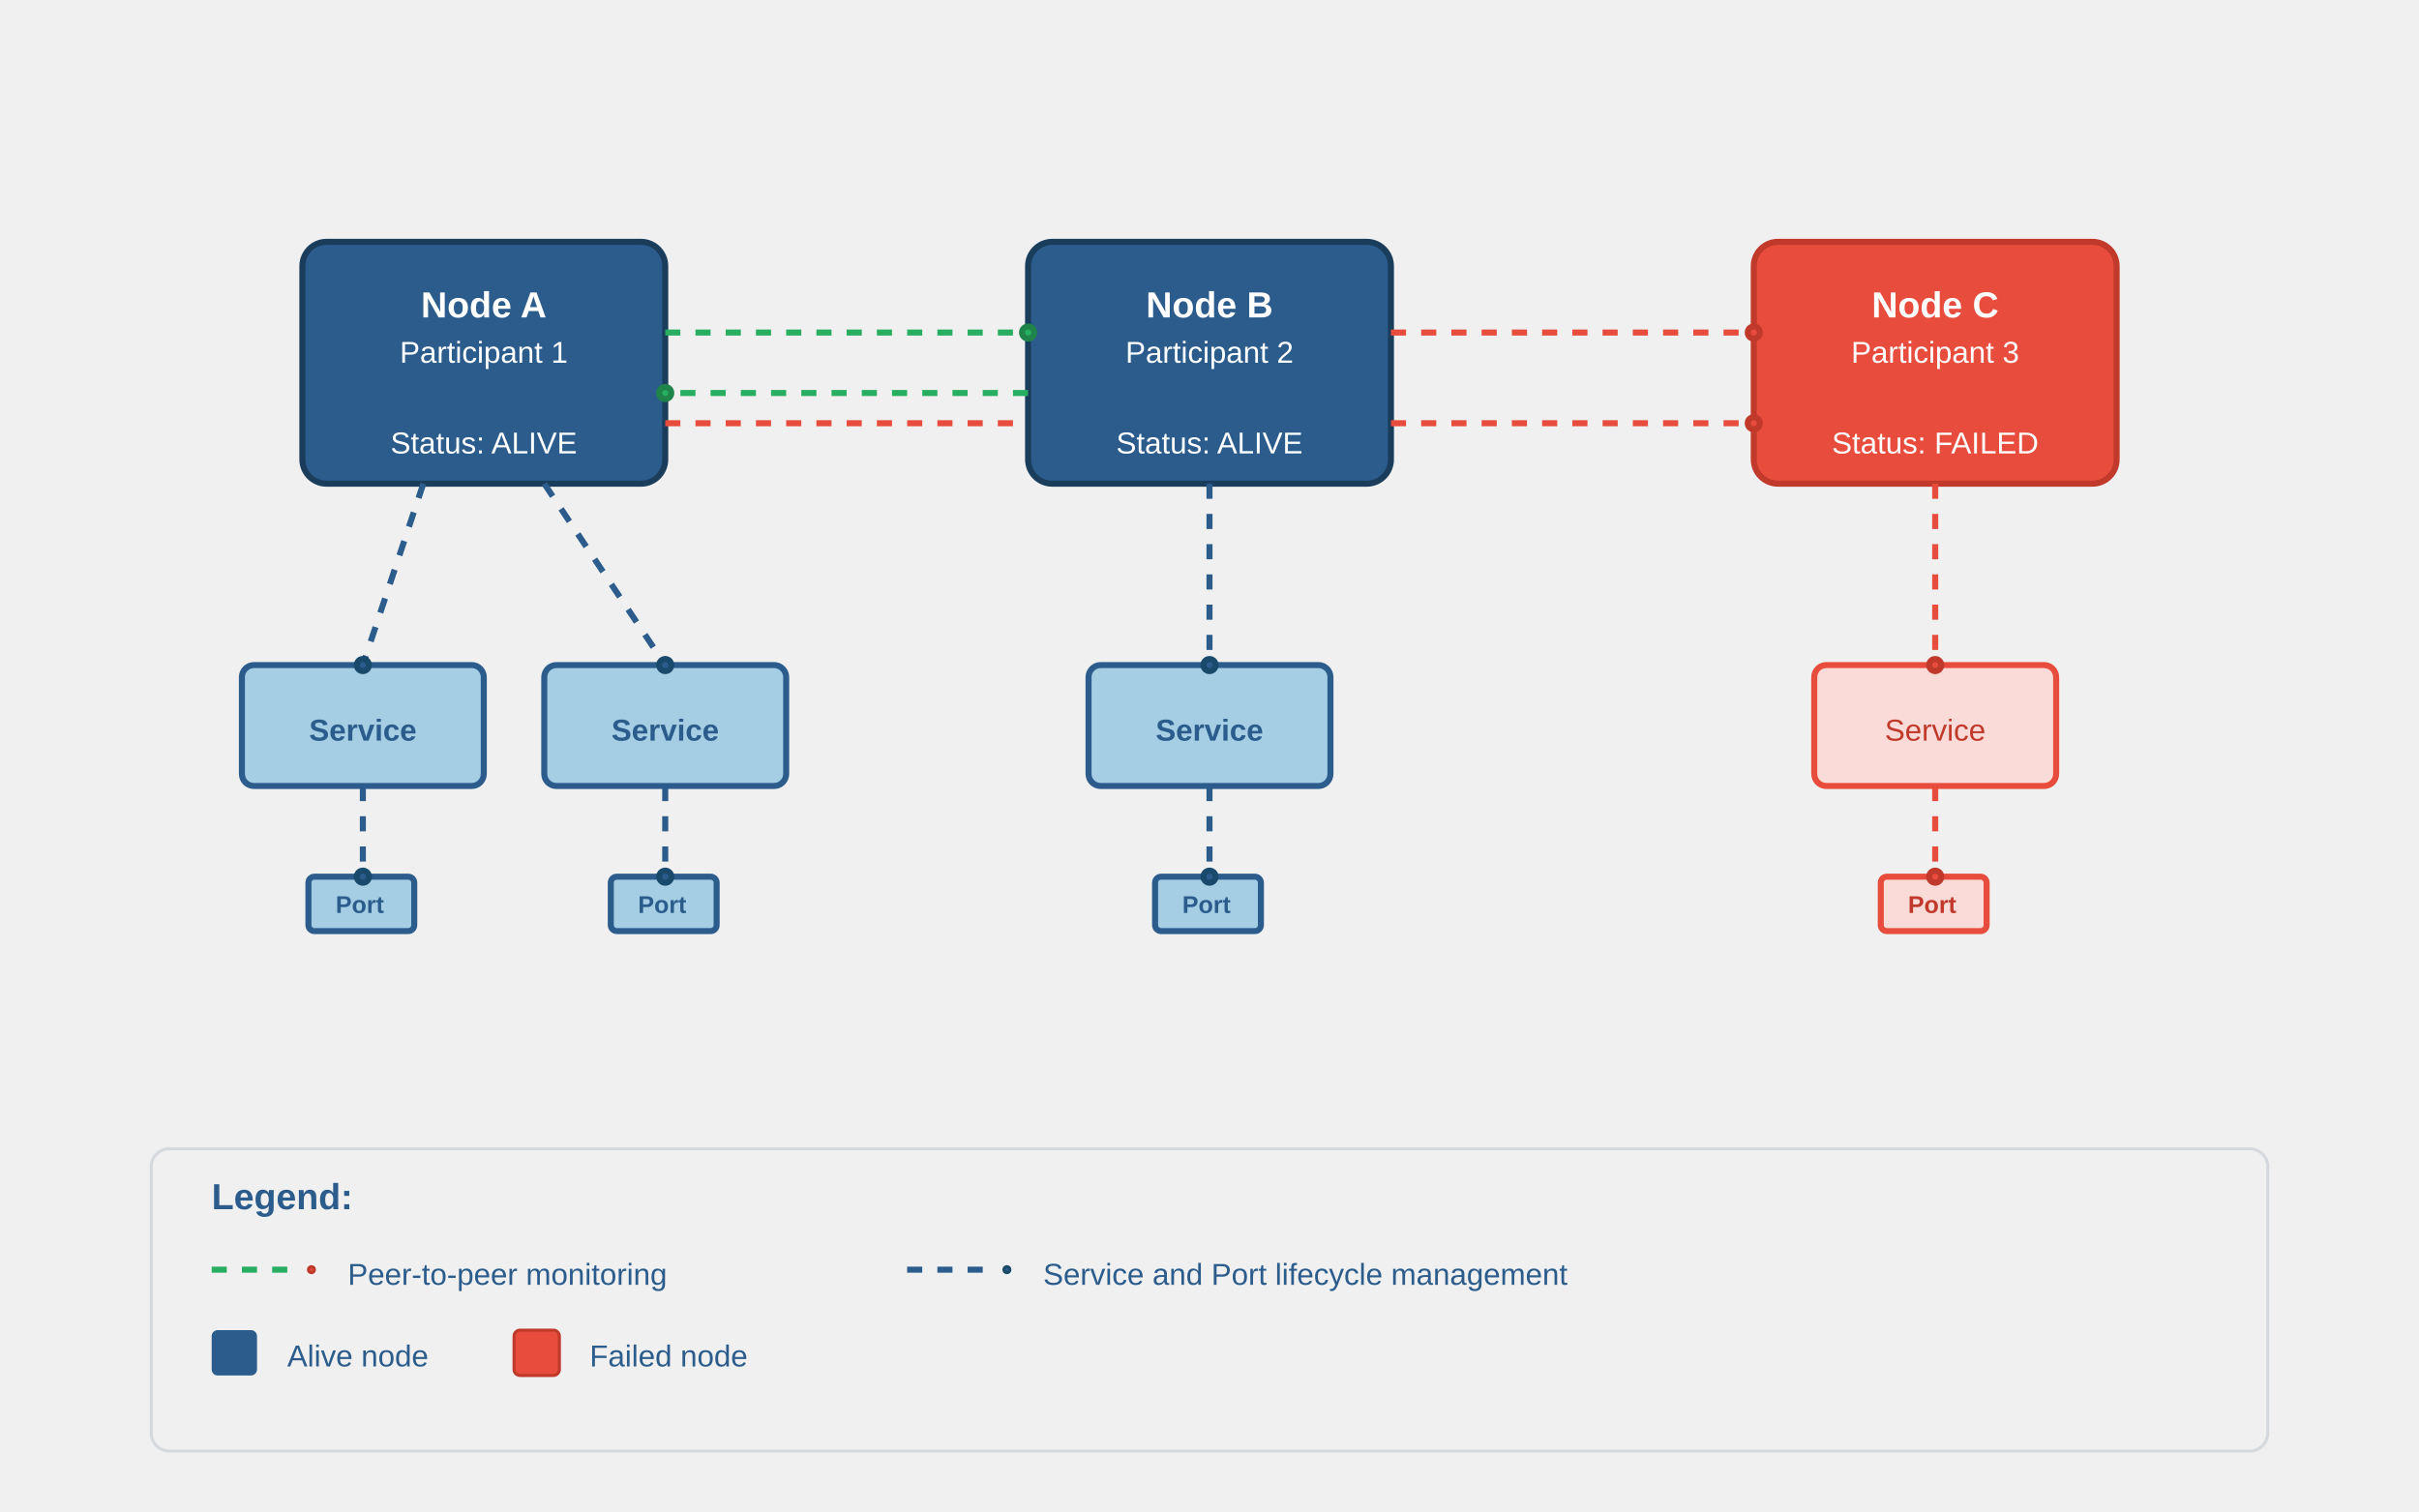
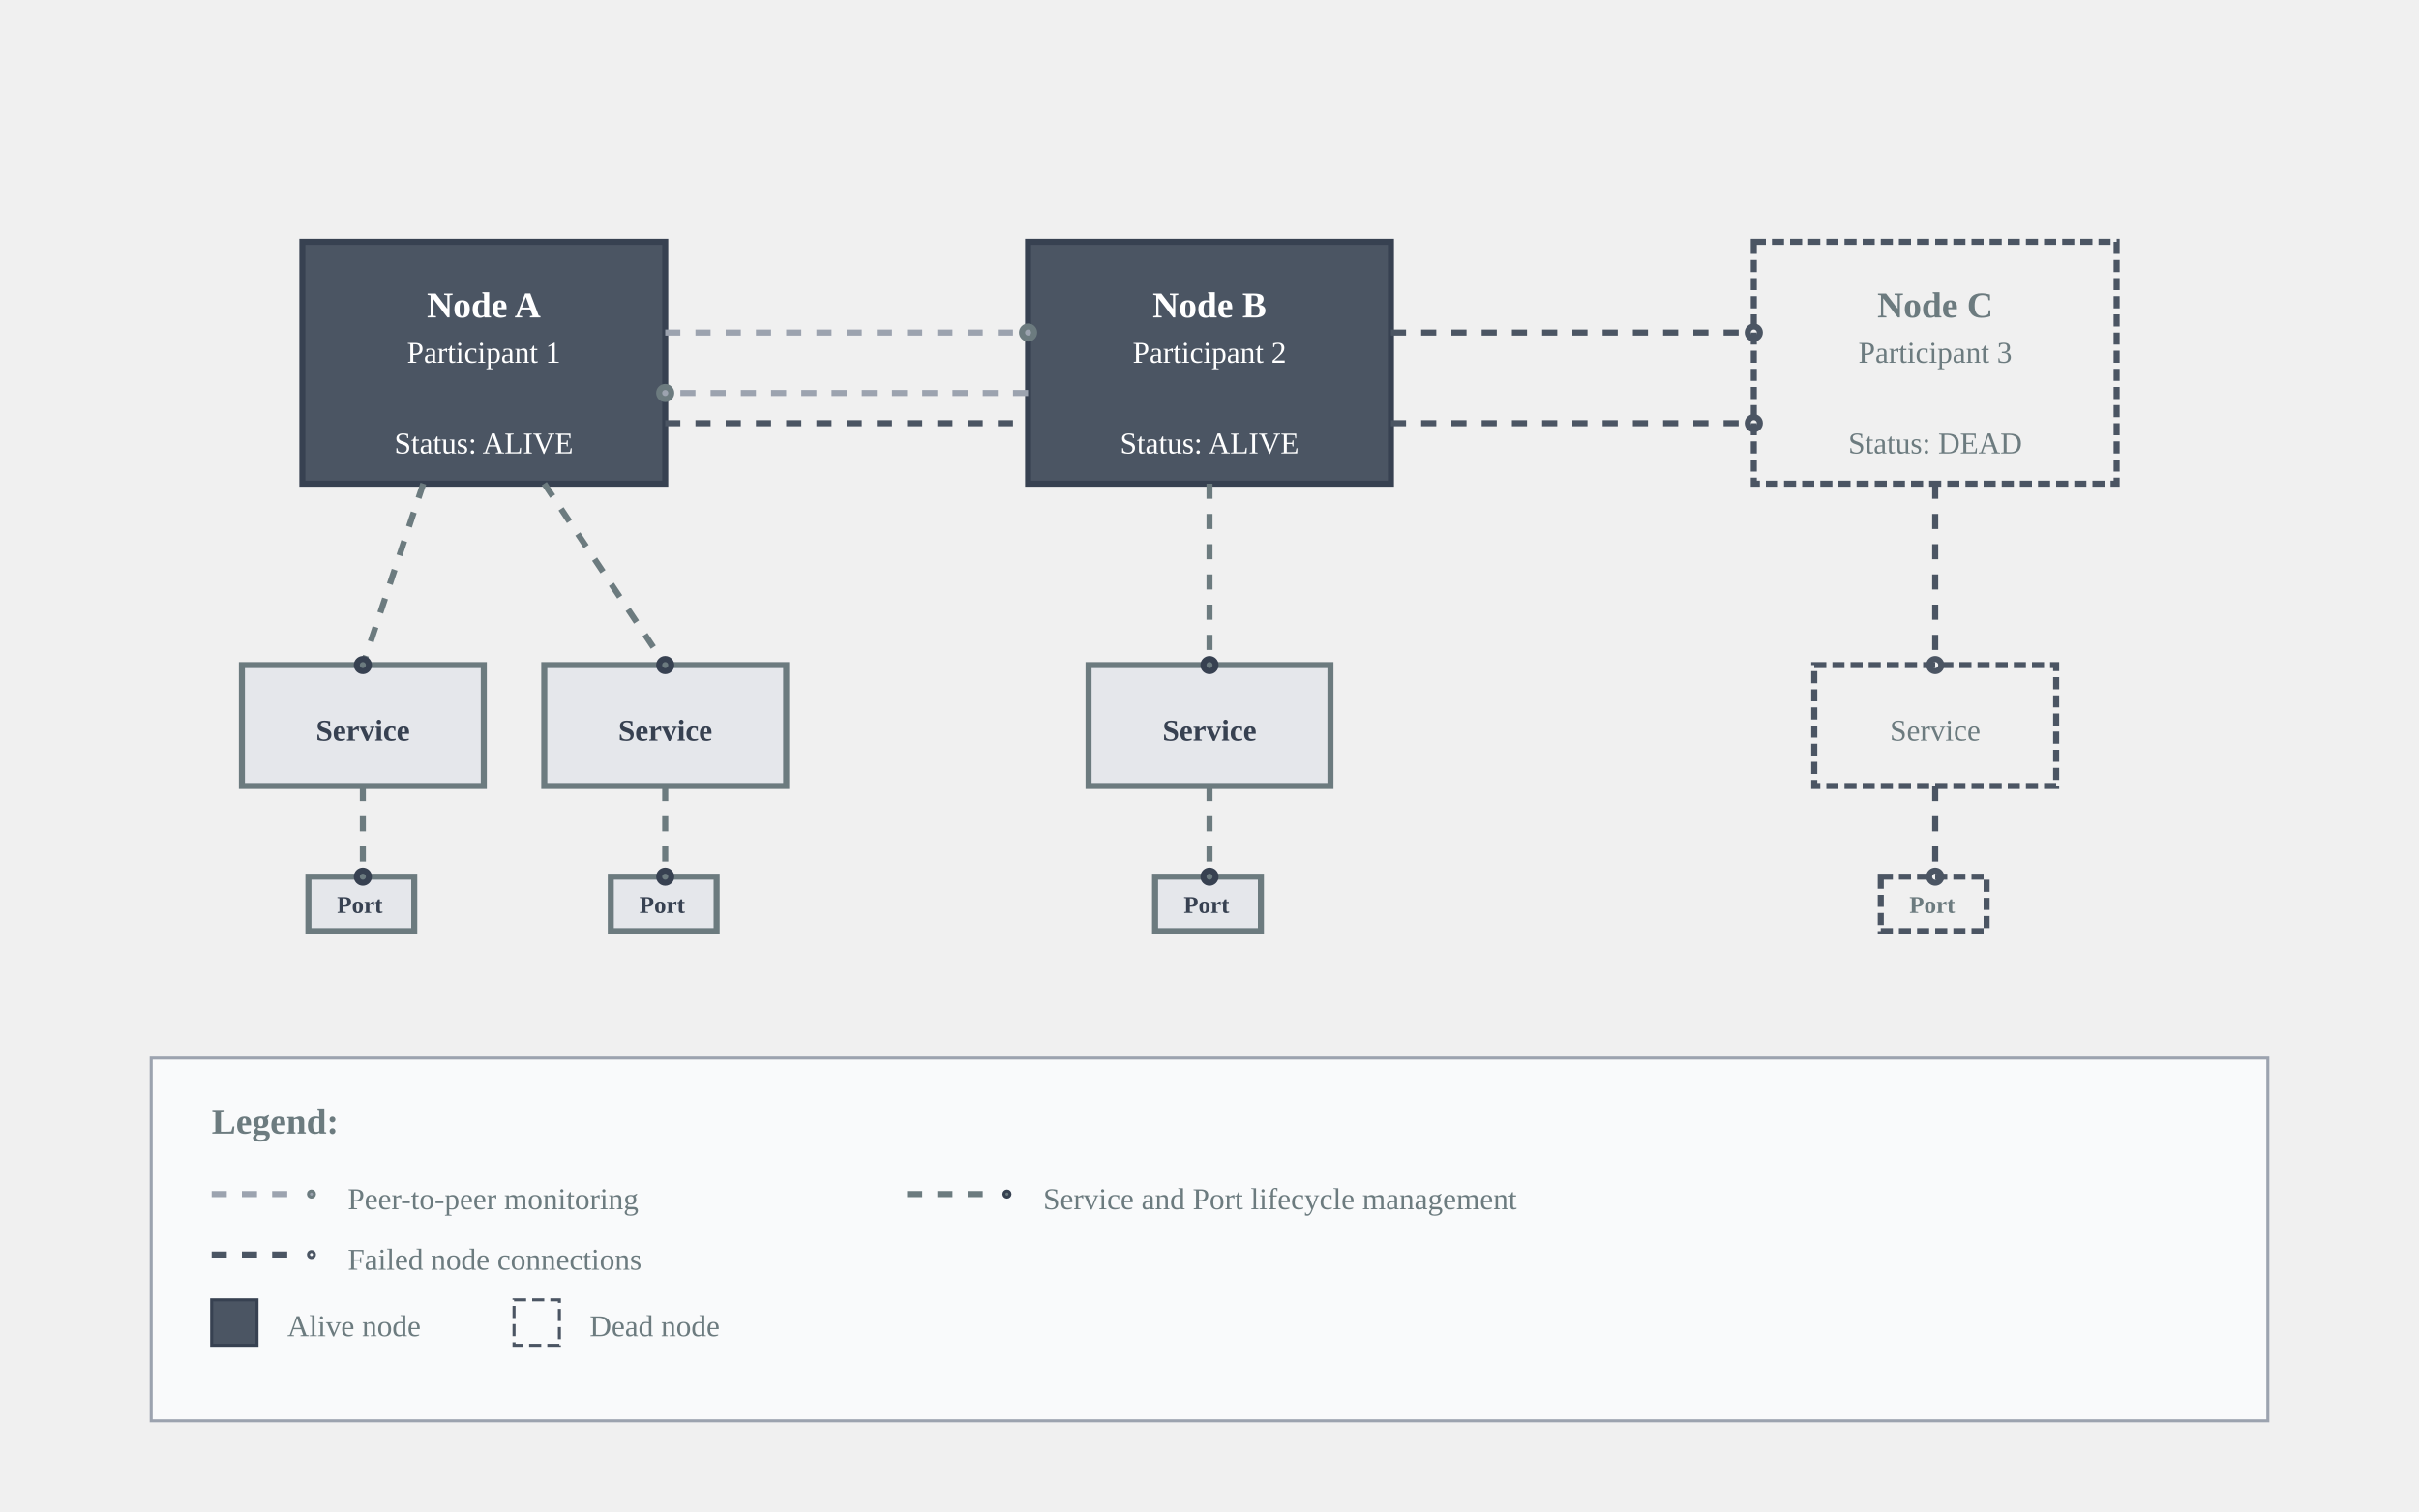
<svg xmlns="http://www.w3.org/2000/svg" viewBox="0 0 800 500">
  <defs>
-     <marker id="blue_circle" markerWidth="4" markerHeight="4" refX="2" refY="2" orient="auto">
-       <circle cx="2" cy="2" r="1" fill="#2B5C8C" stroke="#1A4A6B" stroke-width="1" />
+     <marker id="healthy_circle" markerWidth="4" markerHeight="4" refX="2" refY="2" orient="auto">
+       <circle cx="2" cy="2" r="1" fill="#6c7b7f" stroke="#374151" stroke-width="1" />
    </marker>
-     <marker id="red_circle" markerWidth="4" markerHeight="4" refX="2" refY="2" orient="auto">
-       <circle cx="2" cy="2" r="1" fill="#E74C3C" stroke="#C0392B" stroke-width="1" />
+     <marker id="failed_circle" markerWidth="4" markerHeight="4" refX="2" refY="2" orient="auto">
+       <circle cx="2" cy="2" r="1" fill="transparent" stroke="#4b5563" stroke-width="1" />
    </marker>
-     <marker id="green_circle" markerWidth="4" markerHeight="4" refX="2" refY="2" orient="auto">
-       <circle cx="2" cy="2" r="1" fill="#27AE60" stroke="#1E8449" stroke-width="1" />
+     <marker id="monitoring_circle" markerWidth="4" markerHeight="4" refX="2" refY="2" orient="auto">
+       <circle cx="2" cy="2" r="1" fill="#9ca3af" stroke="#6c7b7f" stroke-width="1" />
    </marker>
  </defs>
  <rect width="800" height="500" fill="transparent" />
-   <rect x="100" y="80" width="120" height="80" rx="8" fill="#2B5C8C" stroke="#1A3D5C" stroke-width="2" />
-   <text x="160" y="105" text-anchor="middle" font-family="Arial, sans-serif" font-size="12" font-weight="bold" fill="white">Node A</text>
-   <text x="160" y="120" text-anchor="middle" font-family="Arial, sans-serif" font-size="10" fill="white">Participant 1</text>
-   <text x="160" y="150" text-anchor="middle" font-family="Arial, sans-serif" font-size="10" fill="white">Status: ALIVE</text>
-   <rect x="340" y="80" width="120" height="80" rx="8" fill="#2B5C8C" stroke="#1A3D5C" stroke-width="2" />
-   <text x="400" y="105" text-anchor="middle" font-family="Arial, sans-serif" font-size="12" font-weight="bold" fill="white">Node B</text>
-   <text x="400" y="120" text-anchor="middle" font-family="Arial, sans-serif" font-size="10" fill="white">Participant 2</text>
-   <text x="400" y="150" text-anchor="middle" font-family="Arial, sans-serif" font-size="10" fill="white">Status: ALIVE</text>
-   <rect x="580" y="80" width="120" height="80" rx="8" fill="#E74C3C" stroke="#C0392B" stroke-width="2" />
-   <text x="640" y="105" text-anchor="middle" font-family="Arial, sans-serif" font-size="12" font-weight="bold" fill="white">Node C</text>
-   <text x="640" y="120" text-anchor="middle" font-family="Arial, sans-serif" font-size="10" fill="white">Participant 3</text>
-   <text x="640" y="150" text-anchor="middle" font-family="Arial, sans-serif" font-size="10" fill="white">Status: FAILED</text>
-   <line x1="220" y1="110" x2="340" y2="110" stroke="#27AE60" stroke-width="2" stroke-dasharray="5,5" marker-end="url(#green_circle)" />
-   <line x1="340" y1="130" x2="220" y2="130" stroke="#27AE60" stroke-width="2" stroke-dasharray="5,5" marker-end="url(#green_circle)" />
-   <line x1="460" y1="110" x2="580" y2="110" stroke="#E74C3C" stroke-width="2" stroke-dasharray="5,5" marker-end="url(#red_circle)" />
-   <line x1="220" y1="140" x2="340" y2="140" stroke="#E74C3C" stroke-width="2" stroke-dasharray="5,5" />
-   <line x1="460" y1="140" x2="580" y2="140" stroke="#E74C3C" stroke-width="2" stroke-dasharray="5,5" marker-end="url(#red_circle)" />
-   <rect x="80" y="220" width="80" height="40" rx="4" fill="#A5CEE4" stroke="#2B5C8C" stroke-width="2" />
-   <text x="120" y="245" text-anchor="middle" font-family="Arial, sans-serif" font-size="10" font-weight="bold" fill="#2B5C8C">Service</text>
-   <rect x="180" y="220" width="80" height="40" rx="4" fill="#A5CEE4" stroke="#2B5C8C" stroke-width="2" />
-   <text x="220" y="245" text-anchor="middle" font-family="Arial, sans-serif" font-size="10" font-weight="bold" fill="#2B5C8C">Service</text>
-   <rect x="360" y="220" width="80" height="40" rx="4" fill="#A5CEE4" stroke="#2B5C8C" stroke-width="2" />
-   <text x="400" y="245" text-anchor="middle" font-family="Arial, sans-serif" font-size="10" font-weight="bold" fill="#2B5C8C">Service</text>
-   <rect x="600" y="220" width="80" height="40" rx="4" fill="#FADBD8" stroke="#E74C3C" stroke-width="2" />
-   <text x="640" y="245" text-anchor="middle" font-family="Arial, sans-serif" font-size="10" fill="#C0392B">Service</text>
-   <rect x="102" y="290" width="35" height="18" rx="2" stroke="#2B5C8C" stroke-width="2" fill="#A5CEE4" />
-   <text x="119" y="302" text-anchor="middle" font-family="Arial, sans-serif" font-size="8" font-weight="bold" fill="#2B5C8C">Port</text>
-   <rect x="202" y="290" width="35" height="18" rx="2" stroke="#2B5C8C" stroke-width="2" fill="#A5CEE4" />
-   <text x="219" y="302" text-anchor="middle" font-family="Arial, sans-serif" font-size="8" font-weight="bold" fill="#2B5C8C">Port</text>
-   <rect x="382" y="290" width="35" height="18" rx="2" stroke="#2B5C8C" stroke-width="2" fill="#A5CEE4" />
-   <text x="399" y="302" text-anchor="middle" font-family="Arial, sans-serif" font-size="8" font-weight="bold" fill="#2B5C8C">Port</text>
-   <rect x="622" y="290" width="35" height="18" rx="2" fill="#FADBD8" stroke="#E74C3C" stroke-width="2" />
-   <text x="639" y="302" text-anchor="middle" font-family="Arial, sans-serif" font-size="8" font-weight="bold" fill="#C0392B">Port</text>
-   <line x1="140" y1="160" x2="120" y2="220" stroke="#2B5C8C" stroke-width="2" stroke-dasharray="5,5" marker-end="url(#blue_circle)" />
-   <line x1="180" y1="160" x2="220" y2="220" stroke="#2B5C8C" stroke-width="2" stroke-dasharray="5,5" marker-end="url(#blue_circle)" />
-   <line x1="400" y1="160" x2="400" y2="220" stroke="#2B5C8C" stroke-width="2" stroke-dasharray="5,5" marker-end="url(#blue_circle)" />
-   <line x1="120" y1="260" x2="120" y2="290" stroke="#2B5C8C" stroke-width="2" stroke-dasharray="5,5" marker-end="url(#blue_circle)" />
-   <line x1="220" y1="260" x2="220" y2="290" stroke="#2B5C8C" stroke-width="2" stroke-dasharray="5,5" marker-end="url(#blue_circle)" />
-   <line x1="400" y1="260" x2="400" y2="290" stroke="#2B5C8C" stroke-width="2" stroke-dasharray="5,5" marker-end="url(#blue_circle)" />
-   <line x1="640" y1="160" x2="640" y2="220" stroke="#E74C3C" stroke-width="2" stroke-dasharray="5,5" marker-end="url(#red_circle)" />
-   <line x1="640" y1="260" x2="640" y2="290" stroke="#E74C3C" stroke-width="2" stroke-dasharray="5,5" marker-end="url(#red_circle)" />
-   <rect x="50" y="380" width="700" height="100" rx="6" fill="transparent" stroke="#D5D8DC" stroke-width="1" />
-   <text x="70" y="400" font-family="Arial, sans-serif" font-size="12" font-weight="bold" fill="#2B5C8C">Legend:</text>
-   <line x1="70" y1="420" x2="100" y2="420" stroke="#27AE60" stroke-width="2" stroke-dasharray="5,5" />
-   <circle cx="103" cy="420" r="1" fill="#E74C3C" stroke="#C0392B" stroke-width="1" />
-   <text x="115" y="425" font-family="Arial, sans-serif" font-size="10" fill="#2B5C8C">Peer-to-peer monitoring</text>
-   <line x1="300" y1="420" x2="330" y2="420" stroke="#2B5C8C" stroke-width="2" stroke-dasharray="5,5" />
-   <circle cx="333" cy="420" r="1" fill="#2B5C8C" stroke="#1A4A6B" stroke-width="1" />
-   <text x="345" y="425" font-family="Arial, sans-serif" font-size="10" fill="#2B5C8C">Service and Port lifecycle management</text>
-   <rect x="70" y="440" width="15" height="15" rx="2" fill="#2B5C8C" />
-   <text x="95" y="452" font-family="Arial, sans-serif" font-size="10" fill="#2B5C8C">Alive node</text>
-   <rect x="170" y="440" width="15" height="15" rx="2" fill="#E74C3C" stroke="#C0392B" stroke-width="1" />
-   <text x="195" y="452" font-family="Arial, sans-serif" font-size="10" fill="#2B5C8C">Failed node</text>
+   <rect x="100" y="80" width="120" height="80" fill="#4b5563" stroke="#374151" stroke-width="2" />
+   <text x="160" y="105" text-anchor="middle" font-size="12" font-weight="bold" fill="white">Node A</text>
+   <text x="160" y="120" text-anchor="middle" font-size="10" fill="white">Participant 1</text>
+   <text x="160" y="150" text-anchor="middle" font-size="10" fill="white">Status: ALIVE</text>
+   <rect x="340" y="80" width="120" height="80" fill="#4b5563" stroke="#374151" stroke-width="2" />
+   <text x="400" y="105" text-anchor="middle" font-size="12" font-weight="bold" fill="white">Node B</text>
+   <text x="400" y="120" text-anchor="middle" font-size="10" fill="white">Participant 2</text>
+   <text x="400" y="150" text-anchor="middle" font-size="10" fill="white">Status: ALIVE</text>
+   <rect x="580" y="80" width="120" height="80" fill="transparent" stroke="#4b5563" stroke-width="2" stroke-dasharray="4,2" />
+   <text x="640" y="105" text-anchor="middle" font-size="12" font-weight="bold" fill="#6c7b7f">Node C</text>
+   <text x="640" y="120" text-anchor="middle" font-size="10" fill="#6c7b7f">Participant 3</text>
+   <text x="640" y="150" text-anchor="middle" font-size="10" fill="#6c7b7f">Status: DEAD</text>
+   <line x1="220" y1="110" x2="340" y2="110" stroke="#9ca3af" stroke-width="2" stroke-dasharray="5,5" marker-end="url(#monitoring_circle)" />
+   <line x1="340" y1="130" x2="220" y2="130" stroke="#9ca3af" stroke-width="2" stroke-dasharray="5,5" marker-end="url(#monitoring_circle)" />
+   <line x1="460" y1="110" x2="580" y2="110" stroke="#4b5563" stroke-width="2" stroke-dasharray="5,5" marker-end="url(#failed_circle)" />
+   <line x1="220" y1="140" x2="340" y2="140" stroke="#4b5563" stroke-width="2" stroke-dasharray="5,5" />
+   <line x1="460" y1="140" x2="580" y2="140" stroke="#4b5563" stroke-width="2" stroke-dasharray="5,5" marker-end="url(#failed_circle)" />
+   <rect x="80" y="220" width="80" height="40" fill="#e5e7eb" stroke="#6c7b7f" stroke-width="2" />
+   <text x="120" y="245" text-anchor="middle" font-size="10" font-weight="bold" fill="#374151">Service</text>
+   <rect x="180" y="220" width="80" height="40" fill="#e5e7eb" stroke="#6c7b7f" stroke-width="2" />
+   <text x="220" y="245" text-anchor="middle" font-size="10" font-weight="bold" fill="#374151">Service</text>
+   <rect x="360" y="220" width="80" height="40" fill="#e5e7eb" stroke="#6c7b7f" stroke-width="2" />
+   <text x="400" y="245" text-anchor="middle" font-size="10" font-weight="bold" fill="#374151">Service</text>
+   <rect x="600" y="220" width="80" height="40" fill="transparent" stroke="#4b5563" stroke-width="2" stroke-dasharray="4,2" />
+   <text x="640" y="245" text-anchor="middle" font-size="10" fill="#6c7b7f">Service</text>
+   <rect x="102" y="290" width="35" height="18" stroke="#6c7b7f" stroke-width="2" fill="#e5e7eb" />
+   <text x="119" y="302" text-anchor="middle" font-size="8" font-weight="bold" fill="#374151">Port</text>
+   <rect x="202" y="290" width="35" height="18" stroke="#6c7b7f" stroke-width="2" fill="#e5e7eb" />
+   <text x="219" y="302" text-anchor="middle" font-size="8" font-weight="bold" fill="#374151">Port</text>
+   <rect x="382" y="290" width="35" height="18" stroke="#6c7b7f" stroke-width="2" fill="#e5e7eb" />
+   <text x="399" y="302" text-anchor="middle" font-size="8" font-weight="bold" fill="#374151">Port</text>
+   <rect x="622" y="290" width="35" height="18" fill="transparent" stroke="#4b5563" stroke-width="2" stroke-dasharray="4,2" />
+   <text x="639" y="302" text-anchor="middle" font-size="8" font-weight="bold" fill="#6c7b7f">Port</text>
+   <line x1="140" y1="160" x2="120" y2="220" stroke="#6c7b7f" stroke-width="2" stroke-dasharray="5,5" marker-end="url(#healthy_circle)" />
+   <line x1="180" y1="160" x2="220" y2="220" stroke="#6c7b7f" stroke-width="2" stroke-dasharray="5,5" marker-end="url(#healthy_circle)" />
+   <line x1="400" y1="160" x2="400" y2="220" stroke="#6c7b7f" stroke-width="2" stroke-dasharray="5,5" marker-end="url(#healthy_circle)" />
+   <line x1="120" y1="260" x2="120" y2="290" stroke="#6c7b7f" stroke-width="2" stroke-dasharray="5,5" marker-end="url(#healthy_circle)" />
+   <line x1="220" y1="260" x2="220" y2="290" stroke="#6c7b7f" stroke-width="2" stroke-dasharray="5,5" marker-end="url(#healthy_circle)" />
+   <line x1="400" y1="260" x2="400" y2="290" stroke="#6c7b7f" stroke-width="2" stroke-dasharray="5,5" marker-end="url(#healthy_circle)" />
+   <line x1="640" y1="160" x2="640" y2="220" stroke="#4b5563" stroke-width="2" stroke-dasharray="5,5" marker-end="url(#failed_circle)" />
+   <line x1="640" y1="260" x2="640" y2="290" stroke="#4b5563" stroke-width="2" stroke-dasharray="5,5" marker-end="url(#failed_circle)" />
+   <rect x="50" y="350" width="700" height="120" fill="#f9fafb" stroke="#9ca3af" stroke-width="1" />
+   <text x="70" y="375" font-size="12" font-weight="bold" fill="#6c7b7f">Legend:</text>
+   <line x1="70" y1="395" x2="100" y2="395" stroke="#9ca3af" stroke-width="2" stroke-dasharray="5,5" />
+   <circle cx="103" cy="395" r="1" fill="#9ca3af" stroke="#6c7b7f" stroke-width="1" />
+   <text x="115" y="400" font-size="10" fill="#6c7b7f">Peer-to-peer monitoring</text>
+   <line x1="300" y1="395" x2="330" y2="395" stroke="#6c7b7f" stroke-width="2" stroke-dasharray="5,5" />
+   <circle cx="333" cy="395" r="1" fill="#6c7b7f" stroke="#374151" stroke-width="1" />
+   <text x="345" y="400" font-size="10" fill="#6c7b7f">Service and Port lifecycle management</text>
+   <line x1="70" y1="415" x2="100" y2="415" stroke="#4b5563" stroke-width="2" stroke-dasharray="5,5" />
+   <circle cx="103" cy="415" r="1" fill="transparent" stroke="#4b5563" stroke-width="1" />
+   <text x="115" y="420" font-size="10" fill="#6c7b7f">Failed node connections</text>
+   <rect x="70" y="430" width="15" height="15" fill="#4b5563" stroke="#374151" stroke-width="1" />
+   <text x="95" y="442" font-size="10" fill="#6c7b7f">Alive node</text>
+   <rect x="170" y="430" width="15" height="15" fill="transparent" stroke="#4b5563" stroke-width="1" stroke-dasharray="4,2" />
+   <text x="195" y="442" font-size="10" fill="#6c7b7f">Dead node</text>
</svg>
